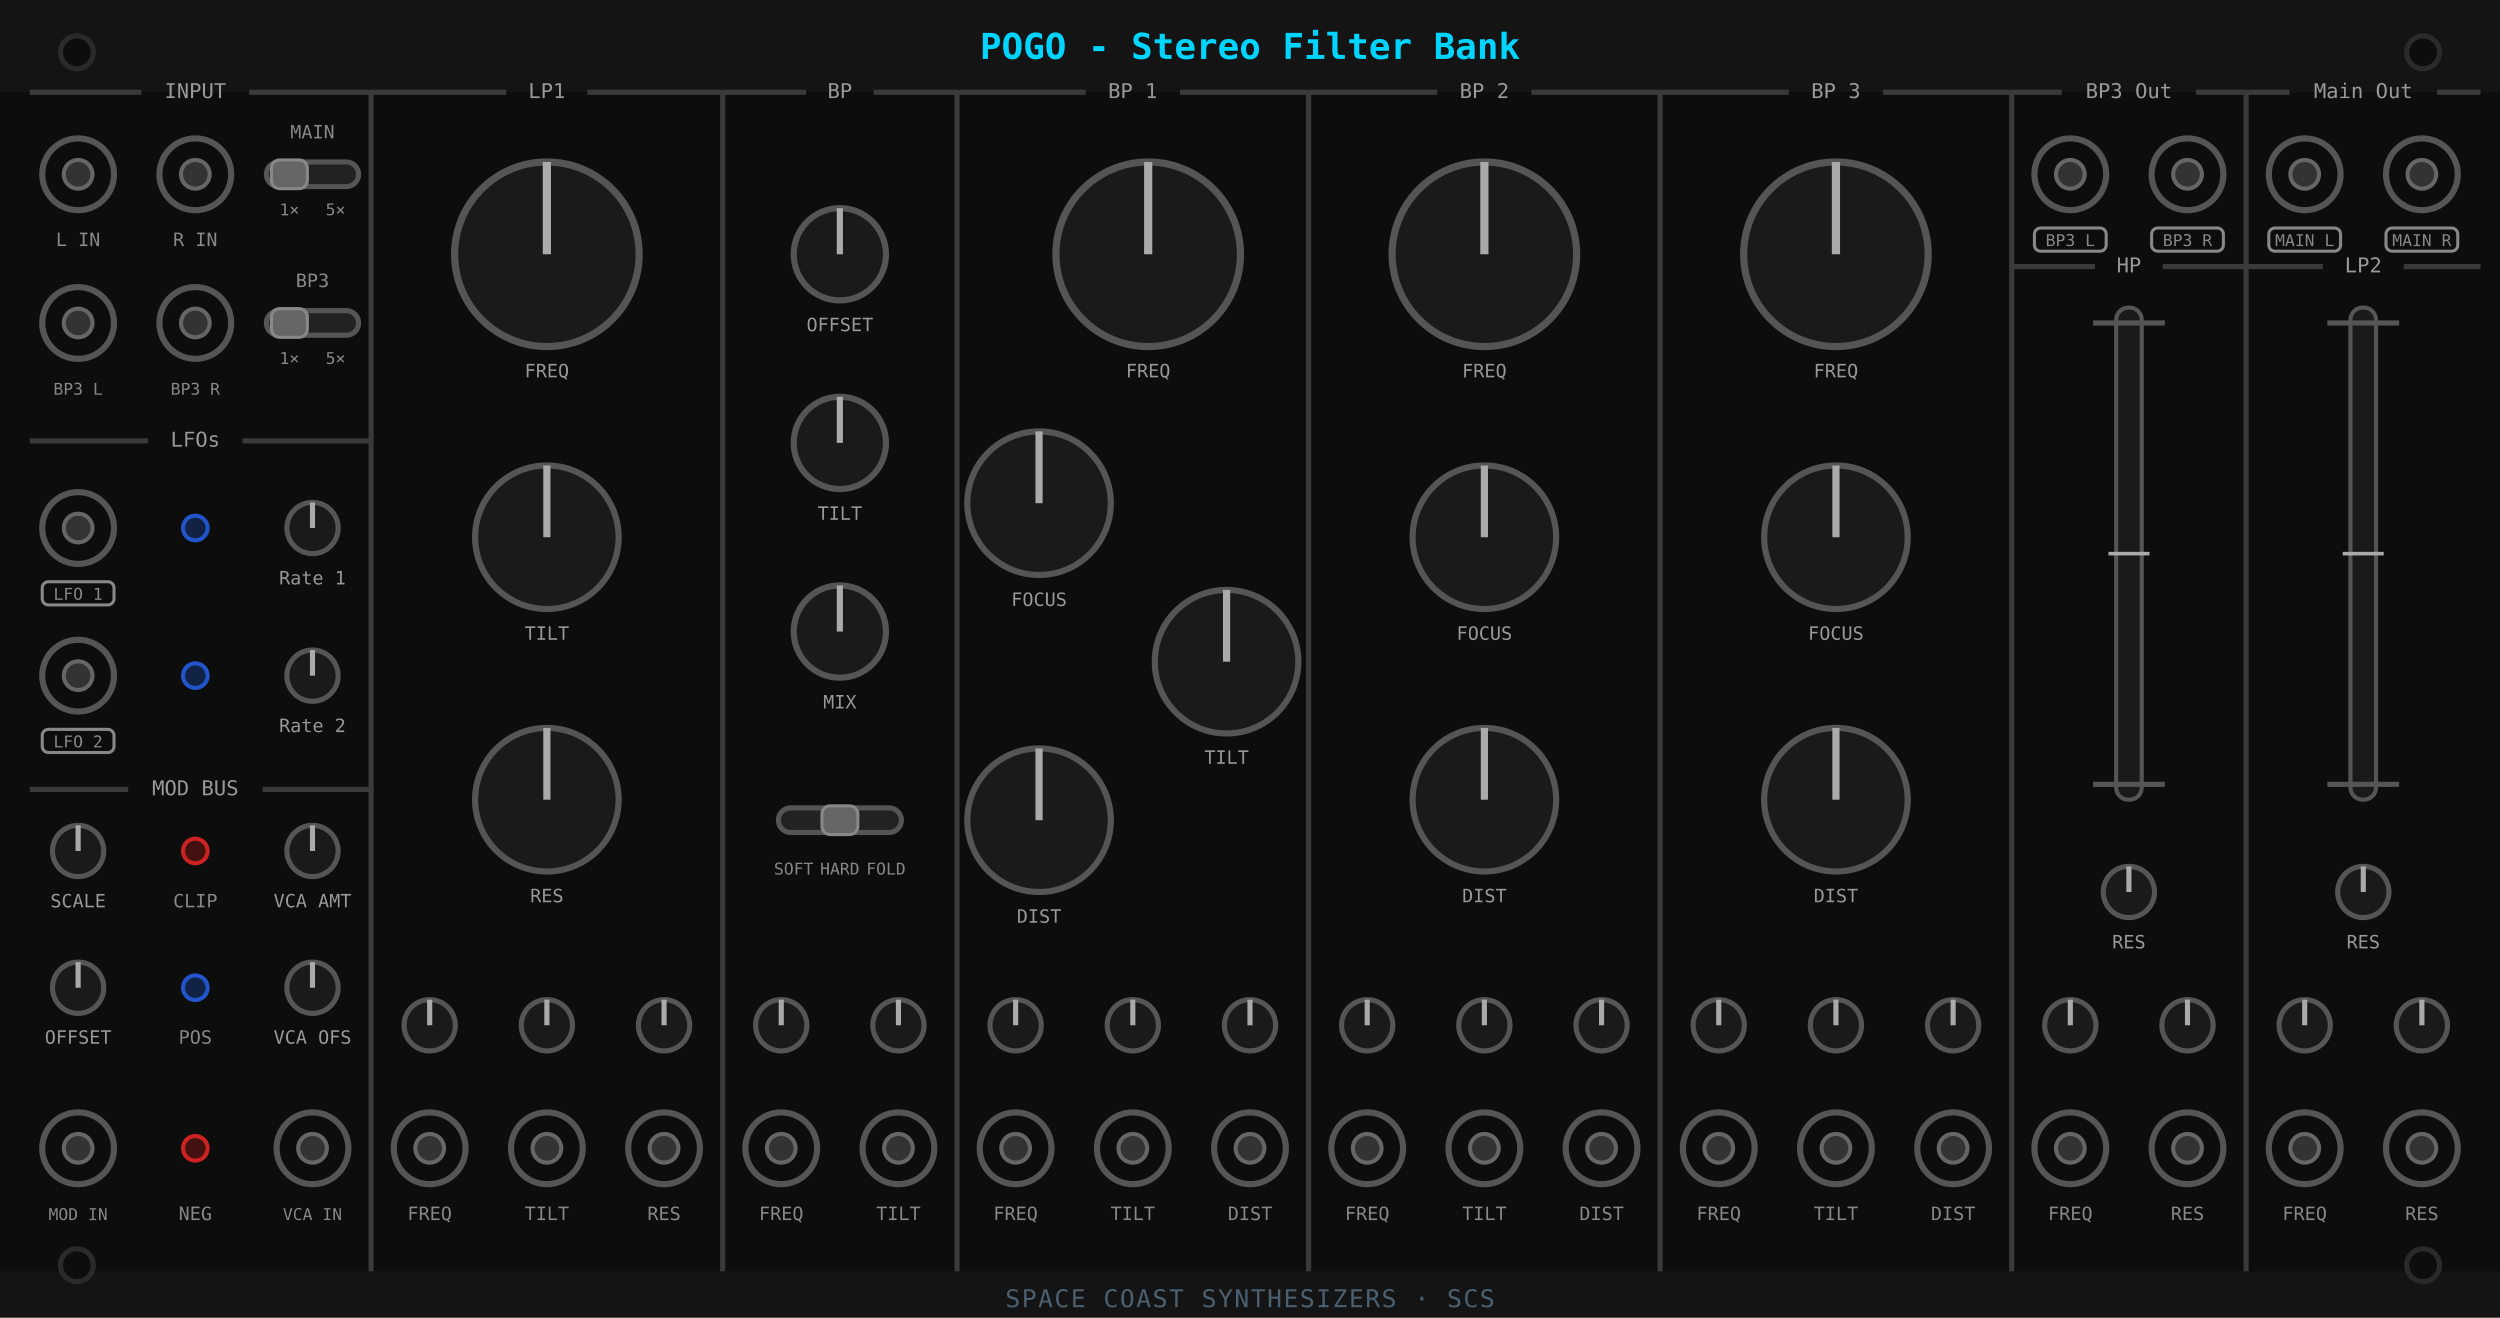
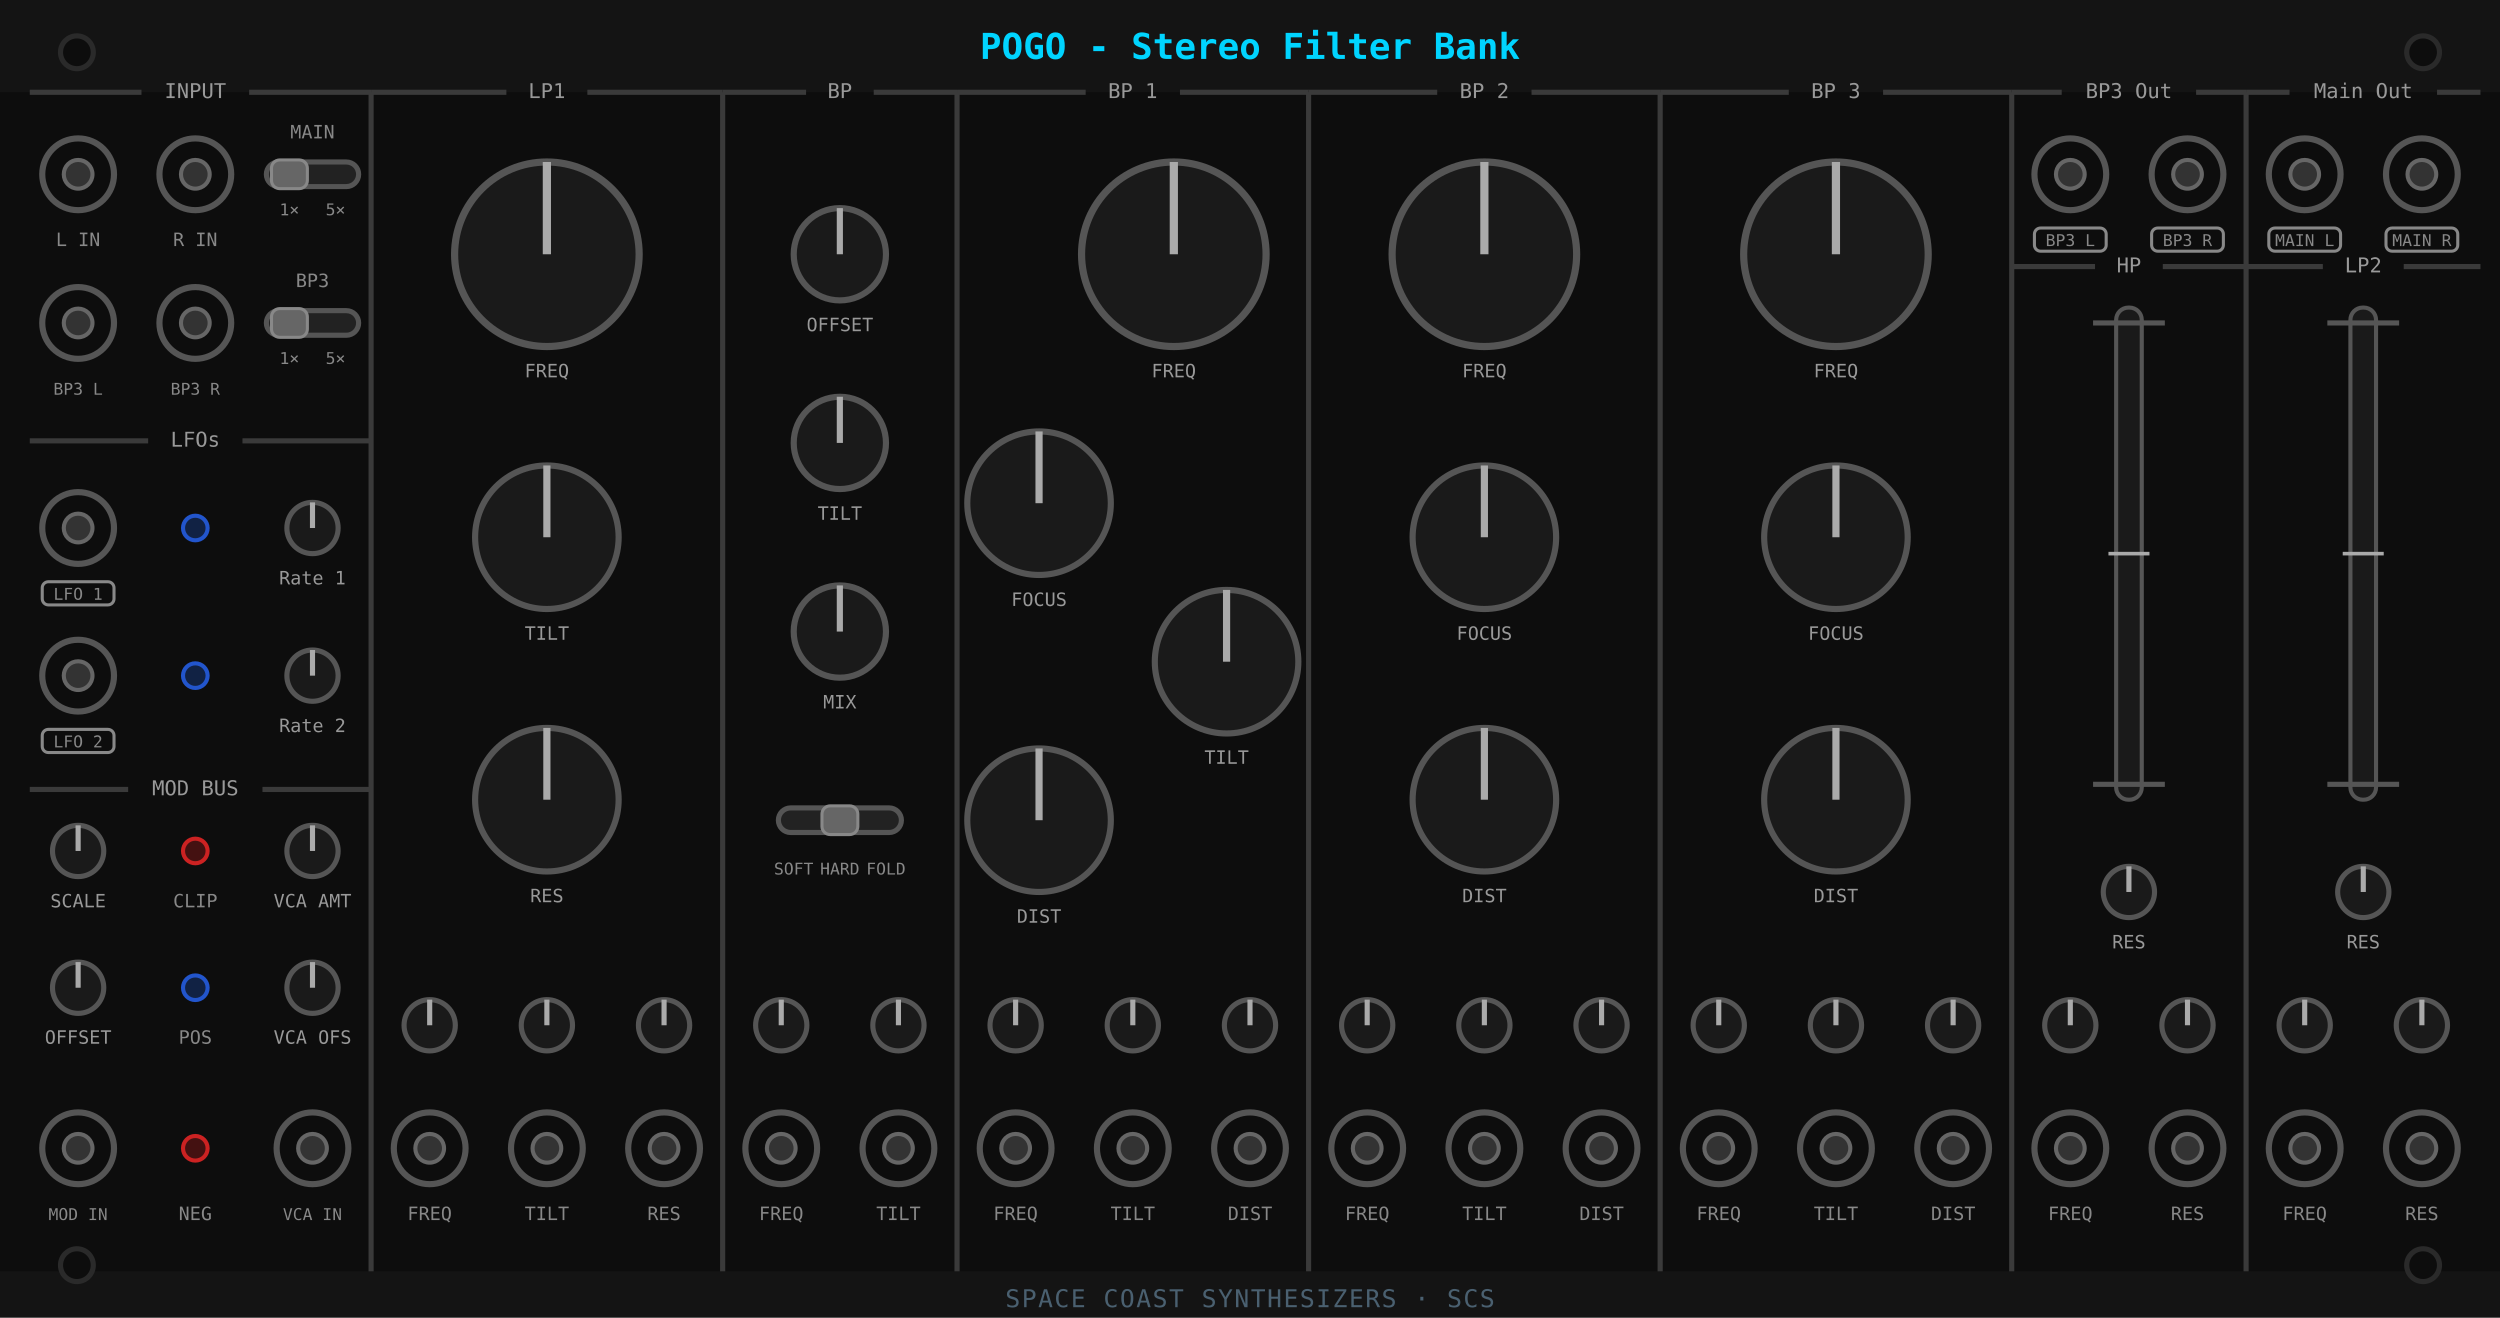
<svg xmlns="http://www.w3.org/2000/svg" width="243.84mm" height="128.5mm" viewBox="0 0 243.84 128.5">
  <rect x="0" y="0" width="243.84" height="128.5" fill="#0d0d0d" />
  <rect x="0" y="0" width="243.84" height="9.0" fill="#141414" />
  <rect x="0" y="124.0" width="243.84" height="4.5" fill="#141414" />
  <circle cx="7.5" cy="5.1" r="1.6" fill="#0d0d0d" stroke="#2a2a2a" stroke-width="0.5" />
  <circle cx="236.34" cy="5.1" r="1.6" fill="#0d0d0d" stroke="#2a2a2a" stroke-width="0.5" />
  <circle cx="7.5" cy="123.4" r="1.6" fill="#0d0d0d" stroke="#2a2a2a" stroke-width="0.5" />
  <circle cx="236.34" cy="123.4" r="1.6" fill="#0d0d0d" stroke="#2a2a2a" stroke-width="0.5" />
  <text x="121.92" y="5.75" fill="#00d4ff" font-family="monospace" font-size="3.5" font-weight="bold" text-anchor="middle">POGO - Stereo Filter Bank</text>
  <text x="121.92" y="127.5" fill="#4a6070" font-family="monospace" font-size="2.4" text-anchor="middle" letter-spacing="0.15">SPACE COAST SYNTHESIZERS  ·  SCS</text>
  <line x1="36.195" y1="9.0" x2="36.195" y2="124.0" stroke="#3a3a3a" stroke-width="0.5" />
  <line x1="70.485" y1="9.0" x2="70.485" y2="124.0" stroke="#3a3a3a" stroke-width="0.5" />
  <line x1="93.345" y1="9.0" x2="93.345" y2="124.0" stroke="#3a3a3a" stroke-width="0.5" />
  <line x1="127.635" y1="9.0" x2="127.635" y2="124.0" stroke="#3a3a3a" stroke-width="0.5" />
  <line x1="161.925" y1="9.0" x2="161.925" y2="124.0" stroke="#3a3a3a" stroke-width="0.5" />
  <line x1="196.215" y1="9.0" x2="196.215" y2="124.0" stroke="#3a3a3a" stroke-width="0.5" />
  <line x1="219.075" y1="9.0" x2="219.075" y2="124.0" stroke="#3a3a3a" stroke-width="0.5" />
  <line x1="2.905" y1="9.0" x2="13.80" y2="9.0" stroke="#3a3a3a" stroke-width="0.5" />
  <line x1="24.30" y1="9.0" x2="36.195" y2="9.0" stroke="#3a3a3a" stroke-width="0.5" />
  <text x="19.05" y="9.0" fill="#999" font-family="monospace" font-size="2.0" text-anchor="middle" dominant-baseline="middle">INPUT</text>
  <line x1="2.905" y1="43.0" x2="14.45" y2="43.0" stroke="#3a3a3a" stroke-width="0.5" />
  <line x1="23.65" y1="43.0" x2="36.195" y2="43.0" stroke="#3a3a3a" stroke-width="0.5" />
  <text x="19.05" y="43.0" fill="#999" font-family="monospace" font-size="2.0" text-anchor="middle" dominant-baseline="middle">LFOs</text>
  <line x1="2.905" y1="77.0" x2="12.50" y2="77.0" stroke="#3a3a3a" stroke-width="0.5" />
  <line x1="25.60" y1="77.0" x2="36.195" y2="77.0" stroke="#3a3a3a" stroke-width="0.5" />
  <text x="19.05" y="77.0" fill="#999" font-family="monospace" font-size="2.0" text-anchor="middle" dominant-baseline="middle">MOD BUS</text>
  <line x1="36.195" y1="9.0" x2="49.39" y2="9.0" stroke="#3a3a3a" stroke-width="0.5" />
  <line x1="57.29" y1="9.0" x2="70.485" y2="9.0" stroke="#3a3a3a" stroke-width="0.5" />
  <text x="53.34" y="9.0" fill="#999" font-family="monospace" font-size="2.0" text-anchor="middle" dominant-baseline="middle">LP1</text>
  <line x1="70.485" y1="9.0" x2="78.62" y2="9.0" stroke="#3a3a3a" stroke-width="0.5" />
  <line x1="85.22" y1="9.0" x2="93.345" y2="9.0" stroke="#3a3a3a" stroke-width="0.5" />
  <text x="81.915" y="9.0" fill="#999" font-family="monospace" font-size="2.0" text-anchor="middle" dominant-baseline="middle">BP</text>
  <line x1="93.345" y1="9.0" x2="105.89" y2="9.0" stroke="#3a3a3a" stroke-width="0.5" />
  <line x1="115.09" y1="9.0" x2="127.635" y2="9.0" stroke="#3a3a3a" stroke-width="0.5" />
  <text x="110.49" y="9.0" fill="#999" font-family="monospace" font-size="2.0" text-anchor="middle" dominant-baseline="middle">BP 1</text>
  <line x1="127.635" y1="9.0" x2="140.18" y2="9.0" stroke="#3a3a3a" stroke-width="0.5" />
  <line x1="149.38" y1="9.0" x2="161.925" y2="9.0" stroke="#3a3a3a" stroke-width="0.5" />
  <text x="144.78" y="9.0" fill="#999" font-family="monospace" font-size="2.0" text-anchor="middle" dominant-baseline="middle">BP 2</text>
  <line x1="161.925" y1="9.0" x2="174.47" y2="9.0" stroke="#3a3a3a" stroke-width="0.5" />
  <line x1="183.67" y1="9.0" x2="196.215" y2="9.0" stroke="#3a3a3a" stroke-width="0.5" />
  <text x="179.07" y="9.0" fill="#999" font-family="monospace" font-size="2.0" text-anchor="middle" dominant-baseline="middle">BP 3</text>
  <line x1="196.215" y1="9.0" x2="201.09" y2="9.0" stroke="#3a3a3a" stroke-width="0.5" />
  <line x1="214.20" y1="9.0" x2="219.075" y2="9.0" stroke="#3a3a3a" stroke-width="0.5" />
  <text x="207.645" y="9.0" fill="#999" font-family="monospace" font-size="2.0" text-anchor="middle" dominant-baseline="middle">BP3 Out</text>
  <line x1="196.215" y1="26.0" x2="204.34" y2="26.0" stroke="#3a3a3a" stroke-width="0.5" />
  <line x1="210.95" y1="26.0" x2="219.075" y2="26.0" stroke="#3a3a3a" stroke-width="0.5" />
  <text x="207.645" y="26.0" fill="#999" font-family="monospace" font-size="2.0" text-anchor="middle" dominant-baseline="middle">HP</text>
  <line x1="219.075" y1="9.0" x2="223.31" y2="9.0" stroke="#3a3a3a" stroke-width="0.5" />
  <line x1="237.70" y1="9.0" x2="241.935" y2="9.0" stroke="#3a3a3a" stroke-width="0.5" />
  <text x="230.505" y="9.0" fill="#999" font-family="monospace" font-size="2.0" text-anchor="middle" dominant-baseline="middle">Main Out</text>
  <line x1="219.075" y1="26.0" x2="226.56" y2="26.0" stroke="#3a3a3a" stroke-width="0.5" />
  <line x1="234.45" y1="26.0" x2="241.935" y2="26.0" stroke="#3a3a3a" stroke-width="0.5" />
  <text x="230.505" y="26.0" fill="#999" font-family="monospace" font-size="2.0" text-anchor="middle" dominant-baseline="middle">LP2</text>
  <circle cx="7.62" cy="17.0" r="3.5" fill="none" stroke="#555" stroke-width="0.6" />
  <circle cx="7.62" cy="17.0" r="1.4" fill="#333" stroke="#666" stroke-width="0.4" />
  <text x="7.62" y="24.0" fill="#888" font-family="monospace" font-size="1.8" text-anchor="middle">L IN</text>
  <circle cx="19.05" cy="17.0" r="3.5" fill="none" stroke="#555" stroke-width="0.6" />
  <circle cx="19.05" cy="17.0" r="1.4" fill="#333" stroke="#666" stroke-width="0.4" />
  <text x="19.05" y="24.0" fill="#888" font-family="monospace" font-size="1.8" text-anchor="middle">R IN</text>
  <text x="30.48" y="13.5" fill="#888" font-family="monospace" font-size="1.8" text-anchor="middle">MAIN</text>
  <rect x="25.98" y="15.80" width="9" height="2.4" rx="1.2" fill="#222" stroke="#555" stroke-width="0.5" />
  <rect x="26.48" y="15.60" width="3.5" height="2.8" rx="0.8" fill="#666" stroke="#888" stroke-width="0.3" />
  <text x="28.23" y="21.0" fill="#888" font-family="monospace" font-size="1.6" text-anchor="middle">1×</text>
  <text x="32.73" y="21.0" fill="#888" font-family="monospace" font-size="1.6" text-anchor="middle">5×</text>
  <circle cx="7.62" cy="31.5" r="3.5" fill="none" stroke="#555" stroke-width="0.6" />
  <circle cx="7.62" cy="31.5" r="1.4" fill="#333" stroke="#666" stroke-width="0.4" />
  <text x="7.62" y="38.5" fill="#888" font-family="monospace" font-size="1.6" text-anchor="middle">BP3 L</text>
  <circle cx="19.05" cy="31.5" r="3.5" fill="none" stroke="#555" stroke-width="0.6" />
  <circle cx="19.05" cy="31.5" r="1.4" fill="#333" stroke="#666" stroke-width="0.4" />
  <text x="19.05" y="38.5" fill="#888" font-family="monospace" font-size="1.6" text-anchor="middle">BP3 R</text>
  <text x="30.48" y="28.0" fill="#888" font-family="monospace" font-size="1.8" text-anchor="middle">BP3</text>
  <rect x="25.98" y="30.30" width="9" height="2.4" rx="1.2" fill="#222" stroke="#555" stroke-width="0.5" />
  <rect x="26.48" y="30.10" width="3.5" height="2.8" rx="0.8" fill="#666" stroke="#888" stroke-width="0.3" />
  <text x="28.23" y="35.5" fill="#888" font-family="monospace" font-size="1.6" text-anchor="middle">1×</text>
  <text x="32.73" y="35.5" fill="#888" font-family="monospace" font-size="1.6" text-anchor="middle">5×</text>
  <circle cx="7.62" cy="51.5" r="3.5" fill="none" stroke="#555" stroke-width="0.6" />
  <circle cx="7.62" cy="51.5" r="1.4" fill="#333" stroke="#666" stroke-width="0.4" />
  <rect x="4.12" y="56.74" width="7.0" height="2.26" rx="0.6" fill="none" stroke="#888" stroke-width="0.3" />
  <text x="7.62" y="58.5" fill="#888" font-family="monospace" font-size="1.6" text-anchor="middle">LFO 1</text>
  <circle cx="19.05" cy="51.5" r="1.2" fill="#112244" stroke="#2255cc" stroke-width="0.4" />
  <circle cx="30.48" cy="51.5" r="2.5" fill="#1a1a1a" stroke="#555" stroke-width="0.5" />
  <line x1="30.48" y1="51.5" x2="30.48" y2="49.0" stroke="#aaa" stroke-width="0.5" />
  <text x="30.48" y="57.0" fill="#999" font-family="monospace" font-size="1.8" text-anchor="middle">Rate 1</text>
  <circle cx="7.62" cy="65.9" r="3.5" fill="none" stroke="#555" stroke-width="0.6" />
  <circle cx="7.62" cy="65.9" r="1.4" fill="#333" stroke="#666" stroke-width="0.4" />
  <rect x="4.12" y="71.14" width="7.0" height="2.26" rx="0.6" fill="none" stroke="#888" stroke-width="0.3" />
  <text x="7.62" y="72.9" fill="#888" font-family="monospace" font-size="1.6" text-anchor="middle">LFO 2</text>
  <circle cx="19.05" cy="65.9" r="1.2" fill="#112244" stroke="#2255cc" stroke-width="0.4" />
  <circle cx="30.48" cy="65.9" r="2.5" fill="#1a1a1a" stroke="#555" stroke-width="0.5" />
  <line x1="30.48" y1="65.9" x2="30.48" y2="63.4" stroke="#aaa" stroke-width="0.5" />
  <text x="30.48" y="71.4" fill="#999" font-family="monospace" font-size="1.8" text-anchor="middle">Rate 2</text>
  <circle cx="7.62" cy="83.0" r="2.5" fill="#1a1a1a" stroke="#555" stroke-width="0.5" />
  <line x1="7.62" y1="83.0" x2="7.62" y2="80.5" stroke="#aaa" stroke-width="0.5" />
  <text x="7.62" y="88.5" fill="#999" font-family="monospace" font-size="1.8" text-anchor="middle">SCALE</text>
  <circle cx="30.48" cy="83.0" r="2.5" fill="#1a1a1a" stroke="#555" stroke-width="0.5" />
  <line x1="30.48" y1="83.0" x2="30.48" y2="80.5" stroke="#aaa" stroke-width="0.5" />
  <text x="30.48" y="88.5" fill="#999" font-family="monospace" font-size="1.8" text-anchor="middle">VCA AMT</text>
  <circle cx="19.05" cy="83.0" r="1.2" fill="#441111" stroke="#cc2222" stroke-width="0.4" />
  <text x="19.05" y="88.5" fill="#888" font-family="monospace" font-size="1.8" text-anchor="middle">CLIP</text>
  <circle cx="7.62" cy="96.34" r="2.5" fill="#1a1a1a" stroke="#555" stroke-width="0.5" />
  <line x1="7.62" y1="96.34" x2="7.62" y2="93.84" stroke="#aaa" stroke-width="0.5" />
  <text x="7.62" y="101.8" fill="#999" font-family="monospace" font-size="1.8" text-anchor="middle">OFFSET</text>
  <circle cx="30.48" cy="96.34" r="2.5" fill="#1a1a1a" stroke="#555" stroke-width="0.5" />
  <line x1="30.48" y1="96.34" x2="30.48" y2="93.84" stroke="#aaa" stroke-width="0.5" />
  <text x="30.48" y="101.8" fill="#999" font-family="monospace" font-size="1.8" text-anchor="middle">VCA OFS</text>
  <circle cx="19.05" cy="96.34" r="1.2" fill="#112244" stroke="#2255cc" stroke-width="0.4" />
  <text x="19.05" y="101.8" fill="#888" font-family="monospace" font-size="1.8" text-anchor="middle">POS</text>
  <circle cx="7.62" cy="112.0" r="3.5" fill="none" stroke="#555" stroke-width="0.6" />
  <circle cx="7.62" cy="112.0" r="1.4" fill="#333" stroke="#666" stroke-width="0.4" />
  <text x="7.62" y="119.0" fill="#888" font-family="monospace" font-size="1.6" text-anchor="middle">MOD IN</text>
  <circle cx="19.05" cy="112.0" r="1.2" fill="#441111" stroke="#cc2222" stroke-width="0.4" />
  <text x="19.05" y="119.0" fill="#888" font-family="monospace" font-size="1.8" text-anchor="middle">NEG</text>
  <circle cx="30.48" cy="112.0" r="3.5" fill="none" stroke="#555" stroke-width="0.6" />
  <circle cx="30.48" cy="112.0" r="1.4" fill="#333" stroke="#666" stroke-width="0.4" />
  <text x="30.48" y="119.0" fill="#888" font-family="monospace" font-size="1.6" text-anchor="middle">VCA IN</text>
  <circle cx="53.34" cy="24.8" r="9.0" fill="#1a1a1a" stroke="#555" stroke-width="0.7" />
  <line x1="53.34" y1="24.8" x2="53.34" y2="15.8" stroke="#aaa" stroke-width="0.8" />
  <text x="53.34" y="36.8" fill="#999" font-family="monospace" font-size="1.8" text-anchor="middle">FREQ</text>
  <circle cx="53.34" cy="52.4" r="7.0" fill="#1a1a1a" stroke="#555" stroke-width="0.6" />
  <line x1="53.34" y1="52.4" x2="53.34" y2="45.4" stroke="#aaa" stroke-width="0.7" />
  <text x="53.34" y="62.4" fill="#999" font-family="monospace" font-size="1.8" text-anchor="middle">TILT</text>
  <circle cx="53.34" cy="78.0" r="7.0" fill="#1a1a1a" stroke="#555" stroke-width="0.6" />
  <line x1="53.34" y1="78.0" x2="53.34" y2="71.0" stroke="#aaa" stroke-width="0.7" />
  <text x="53.34" y="88.0" fill="#999" font-family="monospace" font-size="1.8" text-anchor="middle">RES</text>
  <circle cx="41.91" cy="100.0" r="2.5" fill="#1a1a1a" stroke="#555" stroke-width="0.5" />
  <line x1="41.91" y1="100.0" x2="41.91" y2="97.5" stroke="#aaa" stroke-width="0.5" />
  <text x="41.91" y="105.5" fill="#999" font-family="monospace" font-size="1.8" text-anchor="middle" />
  <circle cx="53.34" cy="100.0" r="2.5" fill="#1a1a1a" stroke="#555" stroke-width="0.5" />
  <line x1="53.34" y1="100.0" x2="53.34" y2="97.5" stroke="#aaa" stroke-width="0.5" />
  <text x="53.34" y="105.5" fill="#999" font-family="monospace" font-size="1.8" text-anchor="middle" />
  <circle cx="64.77" cy="100.0" r="2.5" fill="#1a1a1a" stroke="#555" stroke-width="0.5" />
  <line x1="64.77" y1="100.0" x2="64.77" y2="97.5" stroke="#aaa" stroke-width="0.5" />
  <text x="64.77" y="105.5" fill="#999" font-family="monospace" font-size="1.8" text-anchor="middle" />
  <circle cx="41.91" cy="112.0" r="3.5" fill="none" stroke="#555" stroke-width="0.6" />
  <circle cx="41.91" cy="112.0" r="1.4" fill="#333" stroke="#666" stroke-width="0.4" />
  <text x="41.91" y="119.0" fill="#888" font-family="monospace" font-size="1.8" text-anchor="middle">FREQ</text>
  <circle cx="53.34" cy="112.0" r="3.5" fill="none" stroke="#555" stroke-width="0.6" />
  <circle cx="53.34" cy="112.0" r="1.4" fill="#333" stroke="#666" stroke-width="0.4" />
  <text x="53.34" y="119.0" fill="#888" font-family="monospace" font-size="1.8" text-anchor="middle">TILT</text>
  <circle cx="64.77" cy="112.0" r="3.5" fill="none" stroke="#555" stroke-width="0.6" />
  <circle cx="64.77" cy="112.0" r="1.4" fill="#333" stroke="#666" stroke-width="0.4" />
  <text x="64.77" y="119.0" fill="#888" font-family="monospace" font-size="1.8" text-anchor="middle">RES</text>
  <circle cx="81.915" cy="24.8" r="4.5" fill="#1a1a1a" stroke="#555" stroke-width="0.6" />
  <line x1="81.915" y1="24.8" x2="81.915" y2="20.3" stroke="#aaa" stroke-width="0.6" />
  <text x="81.915" y="32.3" fill="#999" font-family="monospace" font-size="1.8" text-anchor="middle">OFFSET</text>
  <circle cx="81.915" cy="43.2" r="4.5" fill="#1a1a1a" stroke="#555" stroke-width="0.6" />
  <line x1="81.915" y1="43.2" x2="81.915" y2="38.7" stroke="#aaa" stroke-width="0.6" />
  <text x="81.915" y="50.7" fill="#999" font-family="monospace" font-size="1.8" text-anchor="middle">TILT</text>
  <circle cx="81.915" cy="61.6" r="4.5" fill="#1a1a1a" stroke="#555" stroke-width="0.6" />
  <line x1="81.915" y1="61.6" x2="81.915" y2="57.1" stroke="#aaa" stroke-width="0.6" />
  <text x="81.915" y="69.1" fill="#999" font-family="monospace" font-size="1.8" text-anchor="middle">MIX</text>
  <rect x="75.92" y="78.80" width="12" height="2.4" rx="1.2" fill="#222" stroke="#555" stroke-width="0.5" />
  <rect x="80.17" y="78.60" width="3.5" height="2.8" rx="0.8" fill="#666" stroke="#888" stroke-width="0.3" />
  <text x="77.415" y="85.3" fill="#888" font-family="monospace" font-size="1.6" text-anchor="middle">SOFT</text>
  <text x="81.915" y="85.3" fill="#888" font-family="monospace" font-size="1.6" text-anchor="middle">HARD</text>
  <text x="86.415" y="85.3" fill="#888" font-family="monospace" font-size="1.6" text-anchor="middle">FOLD</text>
  <text x="81.915" y="88.8" fill="#999" font-family="monospace" font-size="1.8" text-anchor="middle" />
  <circle cx="76.2" cy="100.0" r="2.5" fill="#1a1a1a" stroke="#555" stroke-width="0.5" />
  <line x1="76.2" y1="100.0" x2="76.2" y2="97.5" stroke="#aaa" stroke-width="0.5" />
  <text x="76.2" y="105.5" fill="#999" font-family="monospace" font-size="1.8" text-anchor="middle" />
  <circle cx="87.63" cy="100.0" r="2.5" fill="#1a1a1a" stroke="#555" stroke-width="0.5" />
  <line x1="87.63" y1="100.0" x2="87.63" y2="97.5" stroke="#aaa" stroke-width="0.5" />
  <text x="87.63" y="105.5" fill="#999" font-family="monospace" font-size="1.8" text-anchor="middle" />
  <circle cx="76.2" cy="112.0" r="3.5" fill="none" stroke="#555" stroke-width="0.6" />
  <circle cx="76.2" cy="112.0" r="1.4" fill="#333" stroke="#666" stroke-width="0.4" />
  <text x="76.2" y="119.0" fill="#888" font-family="monospace" font-size="1.8" text-anchor="middle">FREQ</text>
  <circle cx="87.63" cy="112.0" r="3.5" fill="none" stroke="#555" stroke-width="0.6" />
  <circle cx="87.63" cy="112.0" r="1.4" fill="#333" stroke="#666" stroke-width="0.4" />
  <text x="87.63" y="119.0" fill="#888" font-family="monospace" font-size="1.8" text-anchor="middle">TILT</text>
-   <circle cx="111.99" cy="24.8" r="9.0" fill="#1a1a1a" stroke="#555" stroke-width="0.7" />
-   <line x1="111.99" y1="24.8" x2="111.99" y2="15.8" stroke="#aaa" stroke-width="0.8" />
-   <text x="111.99" y="36.8" fill="#999" font-family="monospace" font-size="1.8" text-anchor="middle">FREQ</text>
+   <circle cx="114.49" cy="24.8" r="9.0" fill="#1a1a1a" stroke="#555" stroke-width="0.7" />
+   <line x1="114.49" y1="24.8" x2="114.49" y2="15.8" stroke="#aaa" stroke-width="0.8" />
+   <text x="114.49" y="36.8" fill="#999" font-family="monospace" font-size="1.8" text-anchor="middle">FREQ</text>
  <circle cx="101.345" cy="49.08" r="7.0" fill="#1a1a1a" stroke="#555" stroke-width="0.6" />
  <line x1="101.345" y1="49.08" x2="101.345" y2="42.08" stroke="#aaa" stroke-width="0.7" />
  <text x="101.345" y="59.1" fill="#999" font-family="monospace" font-size="1.8" text-anchor="middle">FOCUS</text>
  <circle cx="119.635" cy="64.54" r="7.0" fill="#1a1a1a" stroke="#555" stroke-width="0.6" />
  <line x1="119.635" y1="64.54" x2="119.635" y2="57.54" stroke="#aaa" stroke-width="0.7" />
  <text x="119.635" y="74.5" fill="#999" font-family="monospace" font-size="1.8" text-anchor="middle">TILT</text>
  <circle cx="101.345" cy="80.0" r="7.0" fill="#1a1a1a" stroke="#555" stroke-width="0.6" />
  <line x1="101.345" y1="80.0" x2="101.345" y2="73.0" stroke="#aaa" stroke-width="0.7" />
  <text x="101.345" y="90.0" fill="#999" font-family="monospace" font-size="1.8" text-anchor="middle">DIST</text>
  <circle cx="99.06" cy="100.0" r="2.5" fill="#1a1a1a" stroke="#555" stroke-width="0.5" />
  <line x1="99.06" y1="100.0" x2="99.06" y2="97.5" stroke="#aaa" stroke-width="0.5" />
  <text x="99.06" y="105.5" fill="#999" font-family="monospace" font-size="1.8" text-anchor="middle" />
  <circle cx="110.49" cy="100.0" r="2.5" fill="#1a1a1a" stroke="#555" stroke-width="0.5" />
  <line x1="110.49" y1="100.0" x2="110.49" y2="97.5" stroke="#aaa" stroke-width="0.5" />
  <text x="110.49" y="105.5" fill="#999" font-family="monospace" font-size="1.8" text-anchor="middle" />
  <circle cx="121.92" cy="100.0" r="2.5" fill="#1a1a1a" stroke="#555" stroke-width="0.5" />
  <line x1="121.92" y1="100.0" x2="121.92" y2="97.5" stroke="#aaa" stroke-width="0.5" />
  <text x="121.92" y="105.5" fill="#999" font-family="monospace" font-size="1.8" text-anchor="middle" />
  <circle cx="99.06" cy="112.0" r="3.5" fill="none" stroke="#555" stroke-width="0.6" />
  <circle cx="99.06" cy="112.0" r="1.4" fill="#333" stroke="#666" stroke-width="0.4" />
  <text x="99.06" y="119.0" fill="#888" font-family="monospace" font-size="1.8" text-anchor="middle">FREQ</text>
  <circle cx="110.49" cy="112.0" r="3.5" fill="none" stroke="#555" stroke-width="0.6" />
  <circle cx="110.49" cy="112.0" r="1.4" fill="#333" stroke="#666" stroke-width="0.4" />
  <text x="110.49" y="119.0" fill="#888" font-family="monospace" font-size="1.8" text-anchor="middle">TILT</text>
  <circle cx="121.92" cy="112.0" r="3.5" fill="none" stroke="#555" stroke-width="0.6" />
  <circle cx="121.92" cy="112.0" r="1.4" fill="#333" stroke="#666" stroke-width="0.4" />
  <text x="121.92" y="119.0" fill="#888" font-family="monospace" font-size="1.8" text-anchor="middle">DIST</text>
  <circle cx="144.78" cy="24.8" r="9.0" fill="#1a1a1a" stroke="#555" stroke-width="0.7" />
  <line x1="144.78" y1="24.8" x2="144.78" y2="15.8" stroke="#aaa" stroke-width="0.8" />
  <text x="144.78" y="36.8" fill="#999" font-family="monospace" font-size="1.8" text-anchor="middle">FREQ</text>
  <circle cx="144.78" cy="52.4" r="7.0" fill="#1a1a1a" stroke="#555" stroke-width="0.6" />
  <line x1="144.78" y1="52.4" x2="144.78" y2="45.4" stroke="#aaa" stroke-width="0.7" />
  <text x="144.78" y="62.4" fill="#999" font-family="monospace" font-size="1.8" text-anchor="middle">FOCUS</text>
  <circle cx="144.78" cy="78.0" r="7.0" fill="#1a1a1a" stroke="#555" stroke-width="0.6" />
  <line x1="144.78" y1="78.0" x2="144.78" y2="71.0" stroke="#aaa" stroke-width="0.7" />
  <text x="144.78" y="88.0" fill="#999" font-family="monospace" font-size="1.8" text-anchor="middle">DIST</text>
  <circle cx="133.35" cy="100.0" r="2.5" fill="#1a1a1a" stroke="#555" stroke-width="0.5" />
  <line x1="133.35" y1="100.0" x2="133.35" y2="97.5" stroke="#aaa" stroke-width="0.5" />
  <text x="133.35" y="105.5" fill="#999" font-family="monospace" font-size="1.8" text-anchor="middle" />
  <circle cx="144.78" cy="100.0" r="2.5" fill="#1a1a1a" stroke="#555" stroke-width="0.5" />
  <line x1="144.78" y1="100.0" x2="144.78" y2="97.5" stroke="#aaa" stroke-width="0.5" />
  <text x="144.78" y="105.5" fill="#999" font-family="monospace" font-size="1.8" text-anchor="middle" />
  <circle cx="156.21" cy="100.0" r="2.5" fill="#1a1a1a" stroke="#555" stroke-width="0.5" />
  <line x1="156.21" y1="100.0" x2="156.21" y2="97.5" stroke="#aaa" stroke-width="0.5" />
  <text x="156.21" y="105.5" fill="#999" font-family="monospace" font-size="1.8" text-anchor="middle" />
  <circle cx="133.35" cy="112.0" r="3.5" fill="none" stroke="#555" stroke-width="0.6" />
  <circle cx="133.35" cy="112.0" r="1.4" fill="#333" stroke="#666" stroke-width="0.4" />
  <text x="133.35" y="119.0" fill="#888" font-family="monospace" font-size="1.8" text-anchor="middle">FREQ</text>
  <circle cx="144.78" cy="112.0" r="3.5" fill="none" stroke="#555" stroke-width="0.6" />
  <circle cx="144.78" cy="112.0" r="1.4" fill="#333" stroke="#666" stroke-width="0.4" />
  <text x="144.78" y="119.0" fill="#888" font-family="monospace" font-size="1.8" text-anchor="middle">TILT</text>
  <circle cx="156.21" cy="112.0" r="3.5" fill="none" stroke="#555" stroke-width="0.6" />
  <circle cx="156.21" cy="112.0" r="1.4" fill="#333" stroke="#666" stroke-width="0.4" />
  <text x="156.21" y="119.0" fill="#888" font-family="monospace" font-size="1.8" text-anchor="middle">DIST</text>
  <circle cx="179.07" cy="24.8" r="9.0" fill="#1a1a1a" stroke="#555" stroke-width="0.7" />
  <line x1="179.07" y1="24.8" x2="179.07" y2="15.8" stroke="#aaa" stroke-width="0.8" />
  <text x="179.07" y="36.8" fill="#999" font-family="monospace" font-size="1.8" text-anchor="middle">FREQ</text>
  <circle cx="179.07" cy="52.4" r="7.0" fill="#1a1a1a" stroke="#555" stroke-width="0.6" />
  <line x1="179.07" y1="52.4" x2="179.07" y2="45.4" stroke="#aaa" stroke-width="0.7" />
  <text x="179.07" y="62.4" fill="#999" font-family="monospace" font-size="1.8" text-anchor="middle">FOCUS</text>
  <circle cx="179.07" cy="78.0" r="7.0" fill="#1a1a1a" stroke="#555" stroke-width="0.6" />
  <line x1="179.07" y1="78.0" x2="179.07" y2="71.0" stroke="#aaa" stroke-width="0.7" />
  <text x="179.07" y="88.0" fill="#999" font-family="monospace" font-size="1.8" text-anchor="middle">DIST</text>
  <circle cx="167.64" cy="100.0" r="2.5" fill="#1a1a1a" stroke="#555" stroke-width="0.5" />
  <line x1="167.64" y1="100.0" x2="167.64" y2="97.5" stroke="#aaa" stroke-width="0.5" />
  <text x="167.64" y="105.5" fill="#999" font-family="monospace" font-size="1.8" text-anchor="middle" />
  <circle cx="179.07" cy="100.0" r="2.5" fill="#1a1a1a" stroke="#555" stroke-width="0.5" />
  <line x1="179.07" y1="100.0" x2="179.07" y2="97.5" stroke="#aaa" stroke-width="0.5" />
  <text x="179.07" y="105.5" fill="#999" font-family="monospace" font-size="1.8" text-anchor="middle" />
  <circle cx="190.5" cy="100.0" r="2.5" fill="#1a1a1a" stroke="#555" stroke-width="0.5" />
  <line x1="190.5" y1="100.0" x2="190.5" y2="97.5" stroke="#aaa" stroke-width="0.5" />
  <text x="190.5" y="105.5" fill="#999" font-family="monospace" font-size="1.8" text-anchor="middle" />
  <circle cx="167.64" cy="112.0" r="3.5" fill="none" stroke="#555" stroke-width="0.6" />
  <circle cx="167.64" cy="112.0" r="1.4" fill="#333" stroke="#666" stroke-width="0.4" />
  <text x="167.64" y="119.0" fill="#888" font-family="monospace" font-size="1.8" text-anchor="middle">FREQ</text>
  <circle cx="179.07" cy="112.0" r="3.5" fill="none" stroke="#555" stroke-width="0.6" />
  <circle cx="179.07" cy="112.0" r="1.4" fill="#333" stroke="#666" stroke-width="0.4" />
  <text x="179.07" y="119.0" fill="#888" font-family="monospace" font-size="1.8" text-anchor="middle">TILT</text>
  <circle cx="190.5" cy="112.0" r="3.5" fill="none" stroke="#555" stroke-width="0.6" />
  <circle cx="190.5" cy="112.0" r="1.4" fill="#333" stroke="#666" stroke-width="0.4" />
  <text x="190.5" y="119.0" fill="#888" font-family="monospace" font-size="1.8" text-anchor="middle">DIST</text>
  <circle cx="201.93" cy="17.0" r="3.5" fill="none" stroke="#555" stroke-width="0.6" />
  <circle cx="201.93" cy="17.0" r="1.4" fill="#333" stroke="#666" stroke-width="0.4" />
  <rect x="198.43" y="22.24" width="7.0" height="2.26" rx="0.6" fill="none" stroke="#888" stroke-width="0.3" />
  <text x="201.93" y="24.0" fill="#888" font-family="monospace" font-size="1.6" text-anchor="middle">BP3 L</text>
  <circle cx="213.36" cy="17.0" r="3.5" fill="none" stroke="#555" stroke-width="0.6" />
  <circle cx="213.36" cy="17.0" r="1.4" fill="#333" stroke="#666" stroke-width="0.4" />
  <rect x="209.86" y="22.24" width="7.0" height="2.26" rx="0.6" fill="none" stroke="#888" stroke-width="0.3" />
  <text x="213.36" y="24.0" fill="#888" font-family="monospace" font-size="1.6" text-anchor="middle">BP3 R</text>
  <rect x="206.40" y="30.00" width="2.5" height="48.0" rx="1.2" fill="#1a1a1a" stroke="#555" stroke-width="0.4" />
  <line x1="204.15" y1="31.50" x2="211.15" y2="31.50" stroke="#555" stroke-width="0.5" />
  <line x1="204.15" y1="76.50" x2="211.15" y2="76.50" stroke="#555" stroke-width="0.5" />
  <line x1="205.65" y1="54.00" x2="209.65" y2="54.00" stroke="#aaa" stroke-width="0.35" />
  <text x="207.645" y="26.5" fill="#888" font-family="monospace" font-size="1.8" text-anchor="middle" />
  <circle cx="207.645" cy="87.0" r="2.5" fill="#1a1a1a" stroke="#555" stroke-width="0.5" />
  <line x1="207.645" y1="87.0" x2="207.645" y2="84.5" stroke="#aaa" stroke-width="0.5" />
  <text x="207.645" y="92.5" fill="#999" font-family="monospace" font-size="1.8" text-anchor="middle">RES</text>
  <circle cx="201.93" cy="100.0" r="2.5" fill="#1a1a1a" stroke="#555" stroke-width="0.5" />
  <line x1="201.93" y1="100.0" x2="201.93" y2="97.5" stroke="#aaa" stroke-width="0.5" />
  <text x="201.93" y="105.5" fill="#999" font-family="monospace" font-size="1.8" text-anchor="middle" />
  <circle cx="213.36" cy="100.0" r="2.5" fill="#1a1a1a" stroke="#555" stroke-width="0.5" />
  <line x1="213.36" y1="100.0" x2="213.36" y2="97.5" stroke="#aaa" stroke-width="0.5" />
  <text x="213.36" y="105.5" fill="#999" font-family="monospace" font-size="1.8" text-anchor="middle" />
  <circle cx="201.93" cy="112.0" r="3.5" fill="none" stroke="#555" stroke-width="0.6" />
  <circle cx="201.93" cy="112.0" r="1.4" fill="#333" stroke="#666" stroke-width="0.4" />
  <text x="201.93" y="119.0" fill="#888" font-family="monospace" font-size="1.8" text-anchor="middle">FREQ</text>
  <circle cx="213.36" cy="112.0" r="3.5" fill="none" stroke="#555" stroke-width="0.6" />
  <circle cx="213.36" cy="112.0" r="1.4" fill="#333" stroke="#666" stroke-width="0.4" />
  <text x="213.36" y="119.0" fill="#888" font-family="monospace" font-size="1.8" text-anchor="middle">RES</text>
  <circle cx="224.79" cy="17.0" r="3.5" fill="none" stroke="#555" stroke-width="0.6" />
  <circle cx="224.79" cy="17.0" r="1.4" fill="#333" stroke="#666" stroke-width="0.4" />
  <rect x="221.29" y="22.24" width="7.0" height="2.26" rx="0.6" fill="none" stroke="#888" stroke-width="0.3" />
  <text x="224.79" y="24.0" fill="#888" font-family="monospace" font-size="1.6" text-anchor="middle">MAIN L</text>
  <circle cx="236.22" cy="17.0" r="3.5" fill="none" stroke="#555" stroke-width="0.6" />
  <circle cx="236.22" cy="17.0" r="1.4" fill="#333" stroke="#666" stroke-width="0.4" />
  <rect x="232.72" y="22.24" width="7.0" height="2.26" rx="0.6" fill="none" stroke="#888" stroke-width="0.3" />
  <text x="236.22" y="24.0" fill="#888" font-family="monospace" font-size="1.6" text-anchor="middle">MAIN R</text>
  <rect x="229.25" y="30.00" width="2.5" height="48.0" rx="1.2" fill="#1a1a1a" stroke="#555" stroke-width="0.4" />
  <line x1="227.00" y1="31.50" x2="234.00" y2="31.50" stroke="#555" stroke-width="0.5" />
  <line x1="227.00" y1="76.50" x2="234.00" y2="76.50" stroke="#555" stroke-width="0.5" />
  <line x1="228.50" y1="54.00" x2="232.50" y2="54.00" stroke="#aaa" stroke-width="0.35" />
  <text x="230.505" y="26.5" fill="#888" font-family="monospace" font-size="1.8" text-anchor="middle" />
  <circle cx="230.505" cy="87.0" r="2.5" fill="#1a1a1a" stroke="#555" stroke-width="0.5" />
  <line x1="230.505" y1="87.0" x2="230.505" y2="84.5" stroke="#aaa" stroke-width="0.5" />
  <text x="230.505" y="92.5" fill="#999" font-family="monospace" font-size="1.8" text-anchor="middle">RES</text>
  <circle cx="224.79" cy="100.0" r="2.5" fill="#1a1a1a" stroke="#555" stroke-width="0.5" />
  <line x1="224.79" y1="100.0" x2="224.79" y2="97.5" stroke="#aaa" stroke-width="0.5" />
  <text x="224.79" y="105.5" fill="#999" font-family="monospace" font-size="1.8" text-anchor="middle" />
  <circle cx="236.22" cy="100.0" r="2.5" fill="#1a1a1a" stroke="#555" stroke-width="0.5" />
  <line x1="236.22" y1="100.0" x2="236.22" y2="97.5" stroke="#aaa" stroke-width="0.5" />
  <text x="236.22" y="105.5" fill="#999" font-family="monospace" font-size="1.8" text-anchor="middle" />
  <circle cx="224.79" cy="112.0" r="3.5" fill="none" stroke="#555" stroke-width="0.6" />
  <circle cx="224.79" cy="112.0" r="1.4" fill="#333" stroke="#666" stroke-width="0.4" />
  <text x="224.79" y="119.0" fill="#888" font-family="monospace" font-size="1.8" text-anchor="middle">FREQ</text>
  <circle cx="236.22" cy="112.0" r="3.5" fill="none" stroke="#555" stroke-width="0.6" />
  <circle cx="236.22" cy="112.0" r="1.4" fill="#333" stroke="#666" stroke-width="0.4" />
  <text x="236.22" y="119.0" fill="#888" font-family="monospace" font-size="1.8" text-anchor="middle">RES</text>
</svg>
